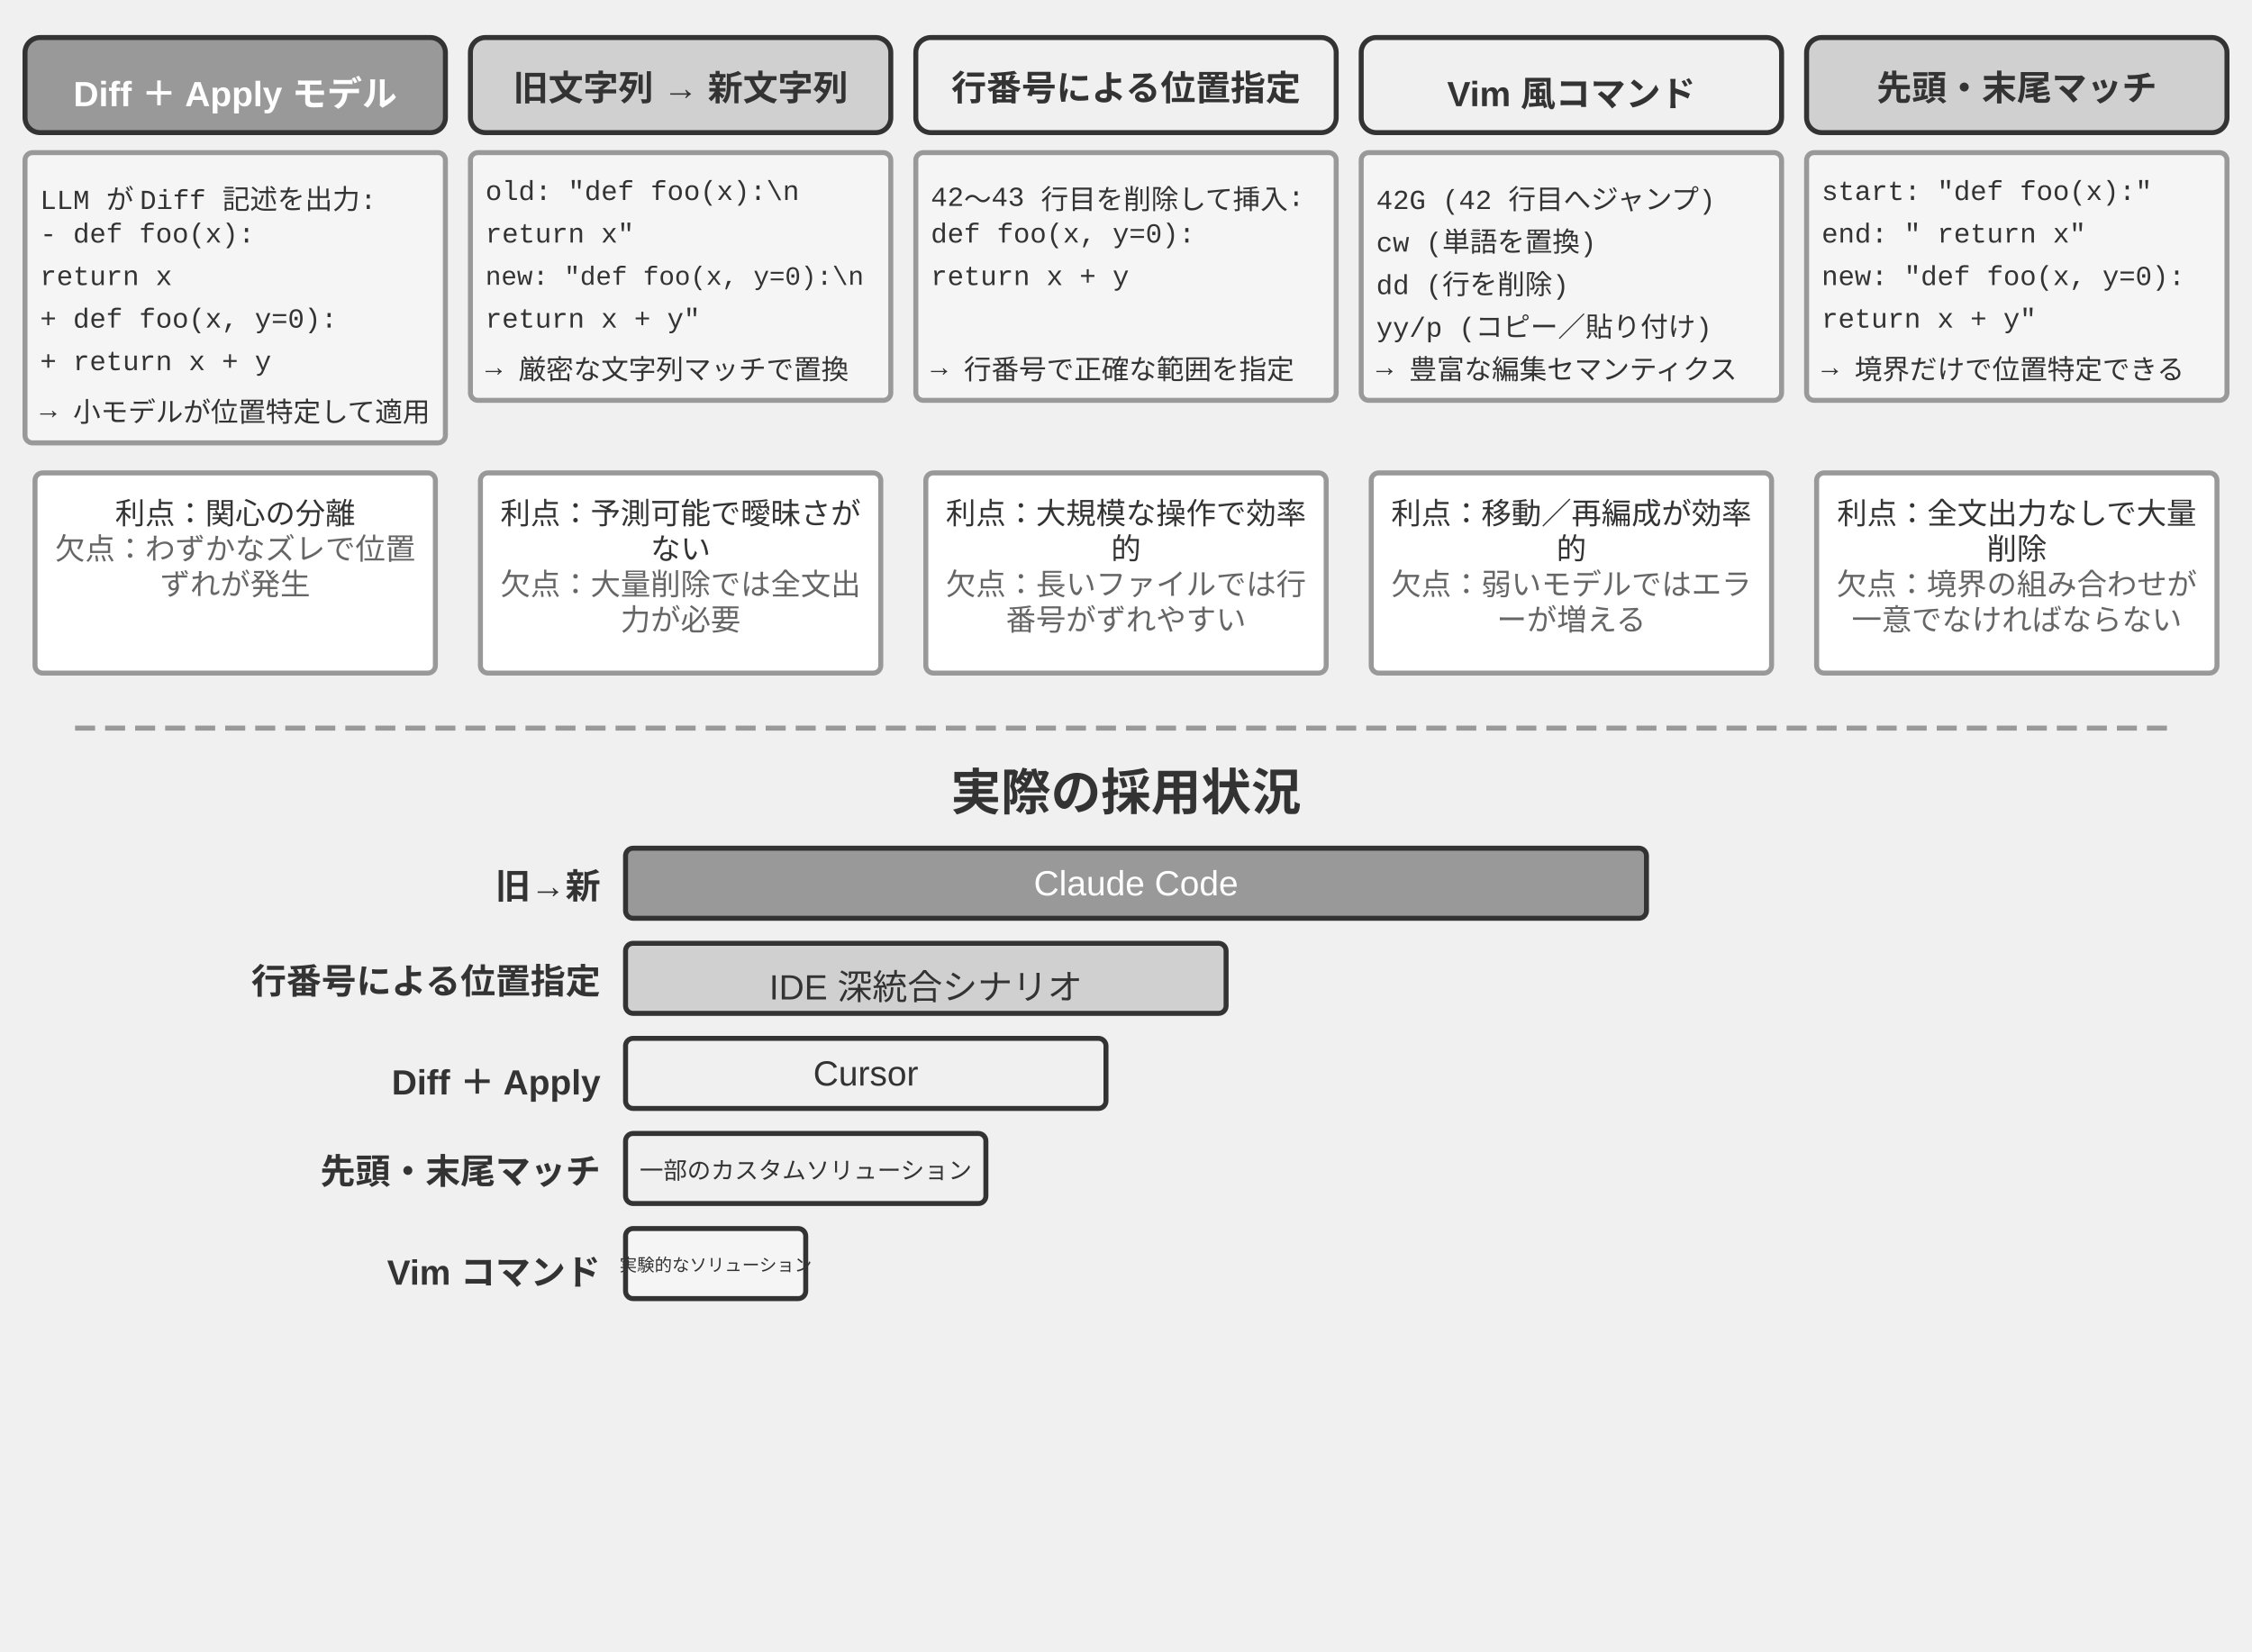
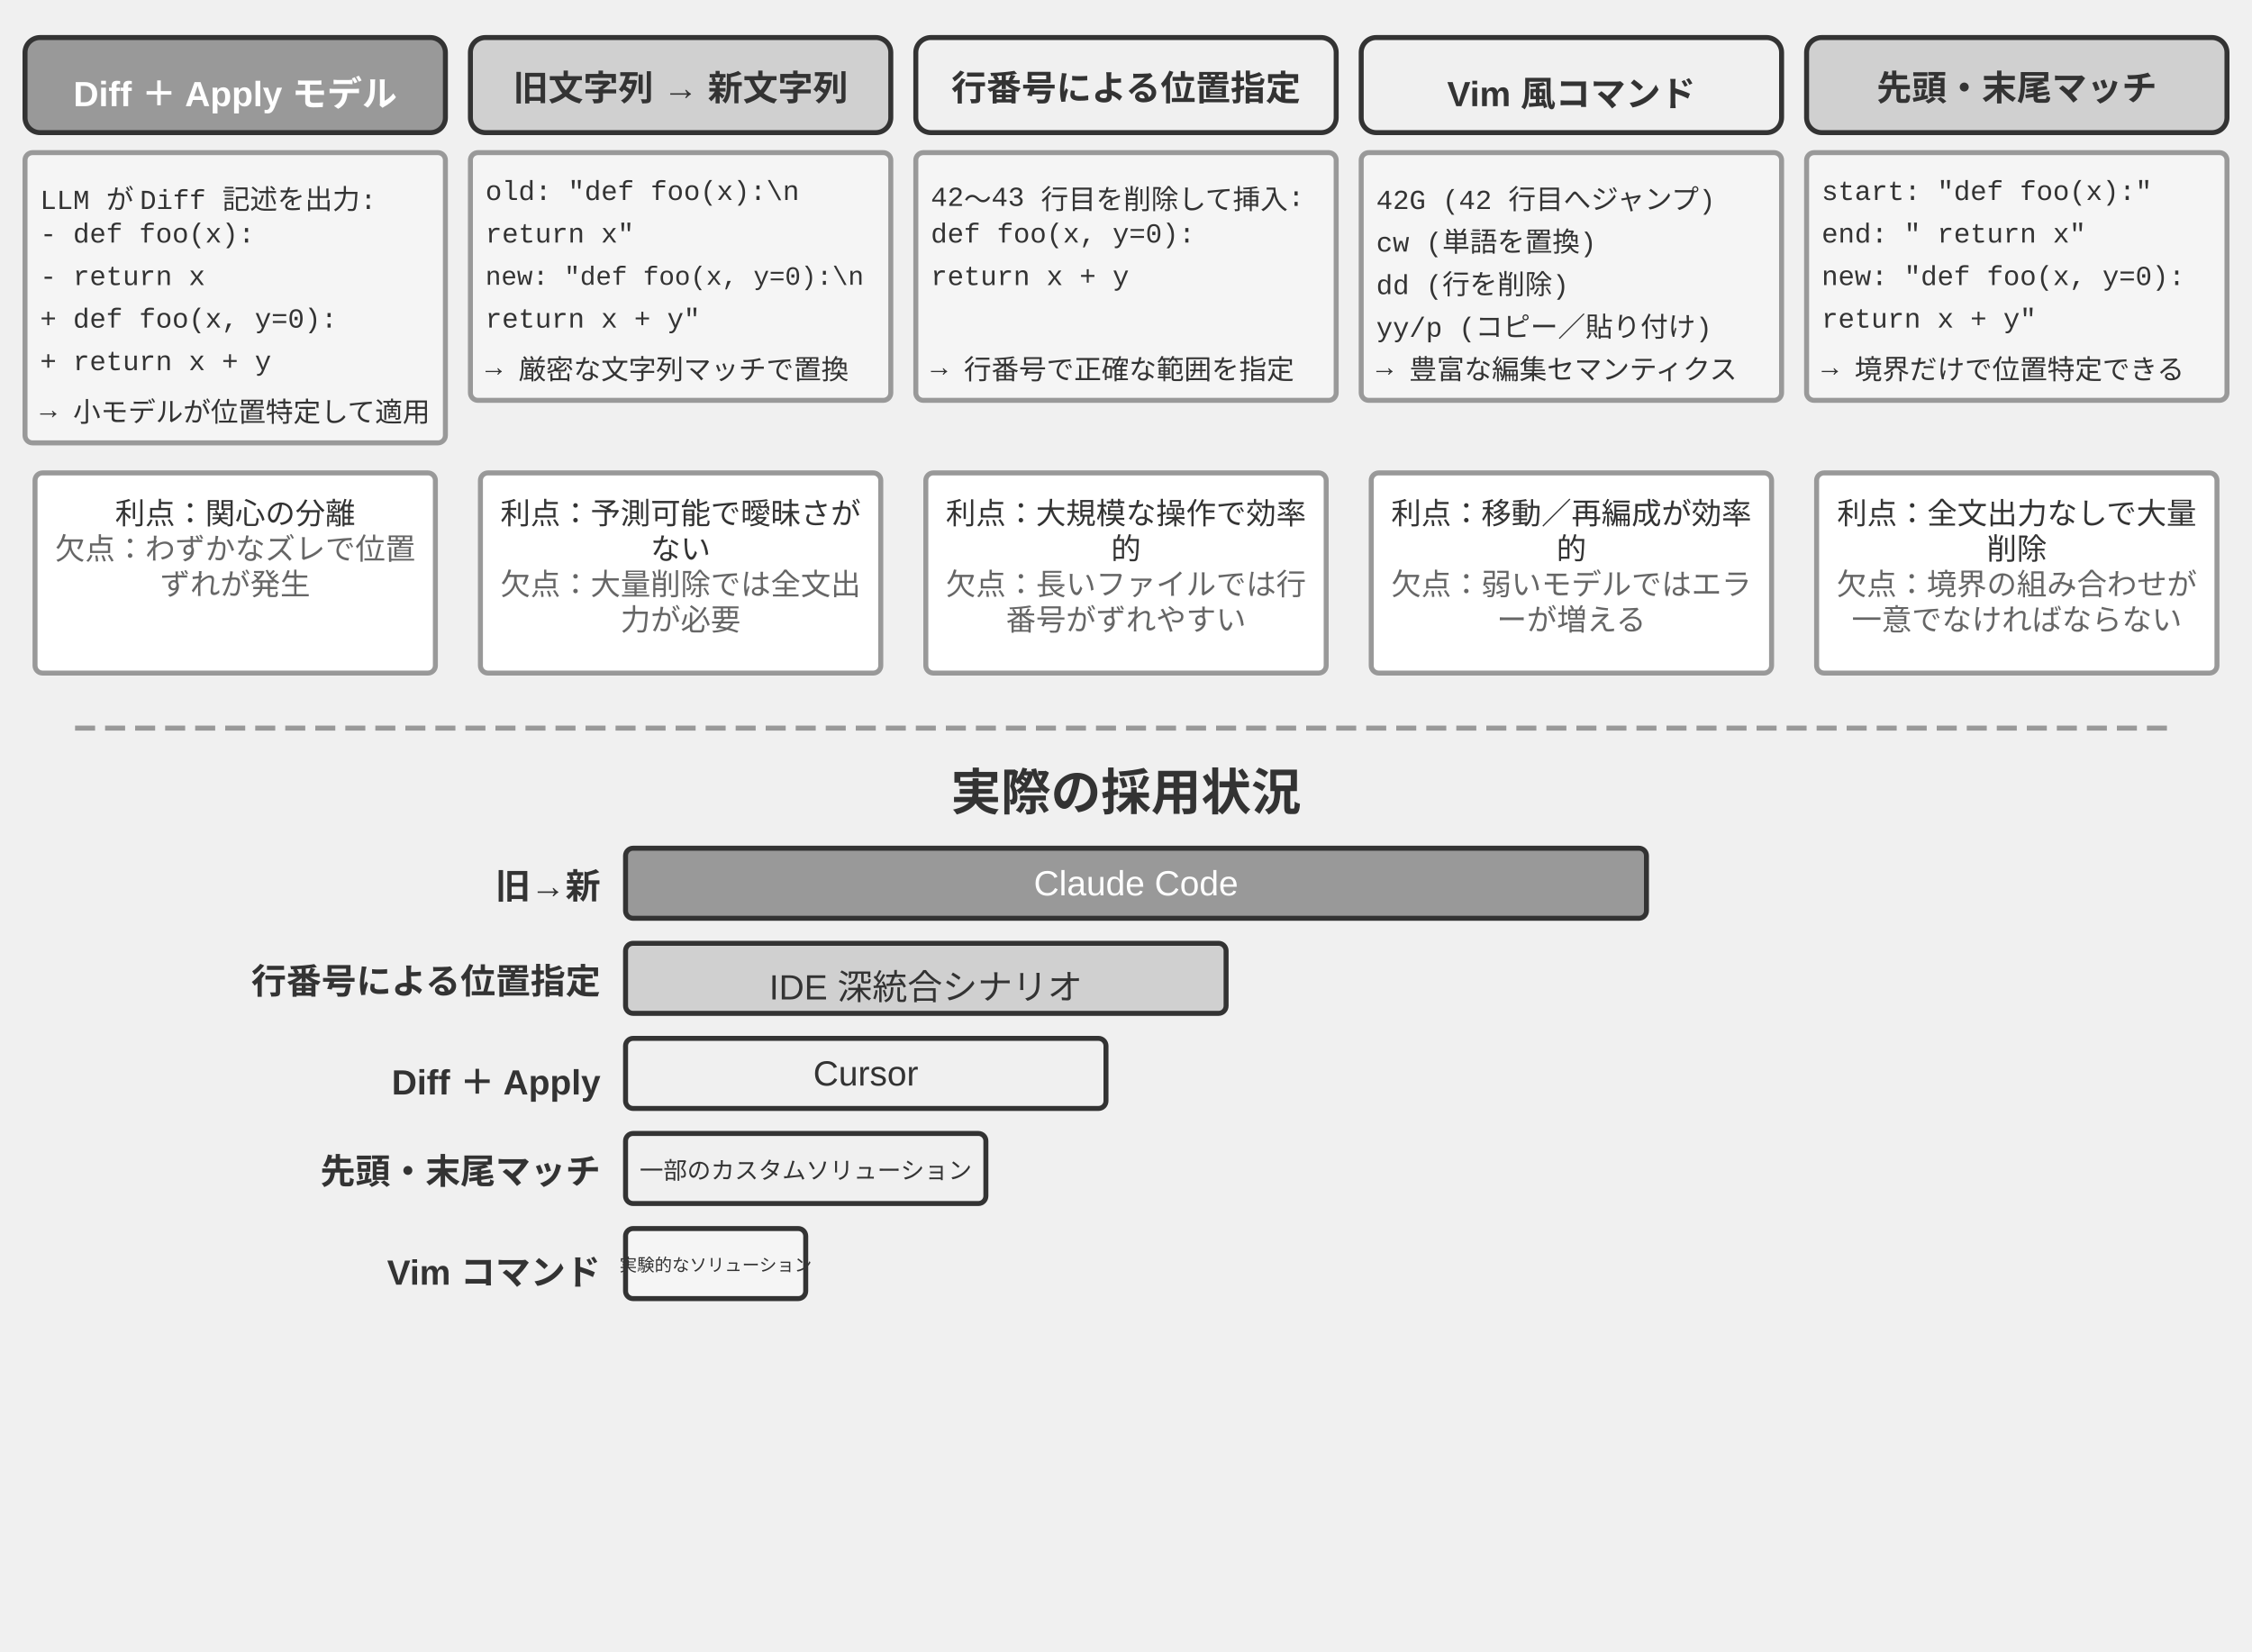
<svg xmlns="http://www.w3.org/2000/svg" viewBox="0 40 900 660" width="900" height="660" style="background:#ffffff">
  <defs>
    <marker id="ah" markerWidth="12" markerHeight="8" refX="12" refY="4" orient="auto">
      <polygon points="0 0, 12 4, 0 8" fill="#333333" />
    </marker>
    <marker id="ah-light" markerWidth="12" markerHeight="8" refX="12" refY="4" orient="auto">
      <polygon points="0 0, 12 4, 0 8" fill="#999999" />
    </marker>
  </defs>
  <rect x="10.0" y="55" width="168" height="38" rx="6" fill="#999999" stroke="#333333" stroke-width="2" />
  <text x="94.0" y="74" font-family="Arial, 'Helvetica Neue', Helvetica, 'PingFang SC', 'Microsoft YaHei', sans-serif" font-size="14" fill="#ffffff" text-anchor="middle" dominant-baseline="central" font-weight="bold">Diff ＋ Apply モデル</text>
  <rect x="10.0" y="101" width="168" height="116" rx="3" fill="#f5f5f5" stroke="#999999" stroke-width="2" />
  <text x="16.0" y="117" font-family="'Courier New', Courier, monospace" font-size="11" fill="#333333" text-anchor="start" dominant-baseline="central">LLM が Diff 記述を出力:</text>
  <text x="16.0" y="134" font-family="'Courier New', Courier, monospace" font-size="11" fill="#333333" text-anchor="start" dominant-baseline="central">- def foo(x):</text>
-   <text x="16.0" y="151" font-family="'Courier New', Courier, monospace" font-size="11" fill="#333333" text-anchor="start" dominant-baseline="central">    return x</text>
+   <text x="16.0" y="151" font-family="'Courier New', Courier, monospace" font-size="11" fill="#333333" text-anchor="start" dominant-baseline="central">-   return x</text>
  <text x="16.0" y="168" font-family="'Courier New', Courier, monospace" font-size="11" fill="#333333" text-anchor="start" dominant-baseline="central">+ def foo(x, y=0):</text>
  <text x="16.0" y="185" font-family="'Courier New', Courier, monospace" font-size="11" fill="#333333" text-anchor="start" dominant-baseline="central">+   return x + y</text>
  <text x="16.0" y="202" font-family="'Courier New', Courier, monospace" font-size="11" fill="#333333" text-anchor="start" dominant-baseline="central">→ 小モデルが位置特定して適用</text>
  <rect x="14.0" y="229" width="160" height="80" rx="3" fill="#ffffff" stroke="#999999" stroke-width="2" />
  <text x="94.0" y="244.2" font-family="Arial, 'Helvetica Neue', Helvetica, 'PingFang SC', 'Microsoft YaHei', sans-serif" font-size="12" fill="#333333" text-anchor="middle" dominant-baseline="central" font-weight="normal">利点：関心の分離</text>
  <text x="94.0" y="258.36" font-family="Arial, 'Helvetica Neue', Helvetica, 'PingFang SC', 'Microsoft YaHei', sans-serif" font-size="12" fill="#666666" text-anchor="middle" dominant-baseline="central" font-weight="normal">欠点：わずかなズレで位置</text>
  <text x="94.0" y="272.52" font-family="Arial, 'Helvetica Neue', Helvetica, 'PingFang SC', 'Microsoft YaHei', sans-serif" font-size="12" fill="#666666" text-anchor="middle" dominant-baseline="central" font-weight="normal">ずれが発生</text>
  <rect x="188.0" y="55" width="168" height="38" rx="6" fill="#d0d0d0" stroke="#333333" stroke-width="2" />
  <text x="272.0" y="74" font-family="Arial, 'Helvetica Neue', Helvetica, 'PingFang SC', 'Microsoft YaHei', sans-serif" font-size="14" fill="#333333" text-anchor="middle" dominant-baseline="central" font-weight="bold">旧文字列 → 新文字列</text>
  <rect x="188.0" y="101" width="168" height="99" rx="3" fill="#f5f5f5" stroke="#999999" stroke-width="2" />
  <text x="194.0" y="117" font-family="'Courier New', Courier, monospace" font-size="11" fill="#333333" text-anchor="start" dominant-baseline="central">old: "def foo(x):\n</text>
  <text x="194.0" y="134" font-family="'Courier New', Courier, monospace" font-size="11" fill="#333333" text-anchor="start" dominant-baseline="central">       return x"</text>
  <text x="194.0" y="151" font-family="'Courier New', Courier, monospace" font-size="10.5" fill="#333333" text-anchor="start" dominant-baseline="central">new: "def foo(x, y=0):\n</text>
  <text x="194.0" y="168" font-family="'Courier New', Courier, monospace" font-size="11" fill="#333333" text-anchor="start" dominant-baseline="central">       return x + y"</text>
  <text x="194.0" y="185" font-family="'Courier New', Courier, monospace" font-size="11" fill="#333333" text-anchor="start" dominant-baseline="central">→ 厳密な文字列マッチで置換</text>
  <rect x="192.0" y="229" width="160" height="80" rx="3" fill="#ffffff" stroke="#999999" stroke-width="2" />
  <text x="272.0" y="244.2" font-family="Arial, 'Helvetica Neue', Helvetica, 'PingFang SC', 'Microsoft YaHei', sans-serif" font-size="12" fill="#333333" text-anchor="middle" dominant-baseline="central" font-weight="normal">利点：予測可能で曖昧さが</text>
  <text x="272.0" y="258.36" font-family="Arial, 'Helvetica Neue', Helvetica, 'PingFang SC', 'Microsoft YaHei', sans-serif" font-size="12" fill="#333333" text-anchor="middle" dominant-baseline="central" font-weight="normal">ない</text>
  <text x="272.0" y="272.52" font-family="Arial, 'Helvetica Neue', Helvetica, 'PingFang SC', 'Microsoft YaHei', sans-serif" font-size="12" fill="#666666" text-anchor="middle" dominant-baseline="central" font-weight="normal">欠点：大量削除では全文出</text>
  <text x="272.0" y="286.68" font-family="Arial, 'Helvetica Neue', Helvetica, 'PingFang SC', 'Microsoft YaHei', sans-serif" font-size="12" fill="#666666" text-anchor="middle" dominant-baseline="central" font-weight="normal">力が必要</text>
  <rect x="366.0" y="55" width="168" height="38" rx="6" fill="#f0f0f0" stroke="#333333" stroke-width="2" />
  <text x="450.0" y="74" font-family="Arial, 'Helvetica Neue', Helvetica, 'PingFang SC', 'Microsoft YaHei', sans-serif" font-size="14" fill="#333333" text-anchor="middle" dominant-baseline="central" font-weight="bold">行番号による位置指定</text>
  <rect x="366.0" y="101" width="168" height="99" rx="3" fill="#f5f5f5" stroke="#999999" stroke-width="2" />
  <text x="372.0" y="117" font-family="'Courier New', Courier, monospace" font-size="11" fill="#333333" text-anchor="start" dominant-baseline="central">42〜43 行目を削除して挿入:</text>
  <text x="372.0" y="134" font-family="'Courier New', Courier, monospace" font-size="11" fill="#333333" text-anchor="start" dominant-baseline="central">  def foo(x, y=0):</text>
  <text x="372.0" y="151" font-family="'Courier New', Courier, monospace" font-size="11" fill="#333333" text-anchor="start" dominant-baseline="central">    return x + y</text>
  <text x="372.0" y="168" font-family="'Courier New', Courier, monospace" font-size="11" fill="#333333" text-anchor="start" dominant-baseline="central" />
  <text x="372.0" y="185" font-family="'Courier New', Courier, monospace" font-size="11" fill="#333333" text-anchor="start" dominant-baseline="central">→ 行番号で正確な範囲を指定</text>
  <rect x="370.0" y="229" width="160" height="80" rx="3" fill="#ffffff" stroke="#999999" stroke-width="2" />
  <text x="450.0" y="244.2" font-family="Arial, 'Helvetica Neue', Helvetica, 'PingFang SC', 'Microsoft YaHei', sans-serif" font-size="12" fill="#333333" text-anchor="middle" dominant-baseline="central" font-weight="normal">利点：大規模な操作で効率</text>
  <text x="450.0" y="258.36" font-family="Arial, 'Helvetica Neue', Helvetica, 'PingFang SC', 'Microsoft YaHei', sans-serif" font-size="12" fill="#333333" text-anchor="middle" dominant-baseline="central" font-weight="normal">的</text>
  <text x="450.0" y="272.52" font-family="Arial, 'Helvetica Neue', Helvetica, 'PingFang SC', 'Microsoft YaHei', sans-serif" font-size="12" fill="#666666" text-anchor="middle" dominant-baseline="central" font-weight="normal">欠点：長いファイルでは行</text>
  <text x="450.0" y="286.68" font-family="Arial, 'Helvetica Neue', Helvetica, 'PingFang SC', 'Microsoft YaHei', sans-serif" font-size="12" fill="#666666" text-anchor="middle" dominant-baseline="central" font-weight="normal">番号がずれやすい</text>
  <rect x="544.0" y="55" width="168" height="38" rx="6" fill="#f0f0f0" stroke="#333333" stroke-width="2" />
  <text x="628.0" y="74" font-family="Arial, 'Helvetica Neue', Helvetica, 'PingFang SC', 'Microsoft YaHei', sans-serif" font-size="14" fill="#333333" text-anchor="middle" dominant-baseline="central" font-weight="bold">Vim 風コマンド</text>
  <rect x="544.0" y="101" width="168" height="99" rx="3" fill="#f5f5f5" stroke="#999999" stroke-width="2" />
  <text x="550.0" y="117" font-family="'Courier New', Courier, monospace" font-size="11" fill="#333333" text-anchor="start" dominant-baseline="central">42G  (42 行目へジャンプ)</text>
  <text x="550.0" y="134" font-family="'Courier New', Courier, monospace" font-size="11" fill="#333333" text-anchor="start" dominant-baseline="central">cw   (単語を置換)</text>
  <text x="550.0" y="151" font-family="'Courier New', Courier, monospace" font-size="11" fill="#333333" text-anchor="start" dominant-baseline="central">dd   (行を削除)</text>
  <text x="550.0" y="168" font-family="'Courier New', Courier, monospace" font-size="11" fill="#333333" text-anchor="start" dominant-baseline="central">yy/p (コピー／貼り付け)</text>
  <text x="550.0" y="185" font-family="'Courier New', Courier, monospace" font-size="11" fill="#333333" text-anchor="start" dominant-baseline="central">→ 豊富な編集セマンティクス</text>
  <rect x="548.0" y="229" width="160" height="80" rx="3" fill="#ffffff" stroke="#999999" stroke-width="2" />
  <text x="628.0" y="244.2" font-family="Arial, 'Helvetica Neue', Helvetica, 'PingFang SC', 'Microsoft YaHei', sans-serif" font-size="12" fill="#333333" text-anchor="middle" dominant-baseline="central" font-weight="normal">利点：移動／再編成が効率</text>
  <text x="628.0" y="258.36" font-family="Arial, 'Helvetica Neue', Helvetica, 'PingFang SC', 'Microsoft YaHei', sans-serif" font-size="12" fill="#333333" text-anchor="middle" dominant-baseline="central" font-weight="normal">的</text>
  <text x="628.0" y="272.52" font-family="Arial, 'Helvetica Neue', Helvetica, 'PingFang SC', 'Microsoft YaHei', sans-serif" font-size="12" fill="#666666" text-anchor="middle" dominant-baseline="central" font-weight="normal">欠点：弱いモデルではエラ</text>
  <text x="628.0" y="286.68" font-family="Arial, 'Helvetica Neue', Helvetica, 'PingFang SC', 'Microsoft YaHei', sans-serif" font-size="12" fill="#666666" text-anchor="middle" dominant-baseline="central" font-weight="normal">ーが増える</text>
  <rect x="722.0" y="55" width="168" height="38" rx="6" fill="#d0d0d0" stroke="#333333" stroke-width="2" />
  <text x="806.0" y="74" font-family="Arial, 'Helvetica Neue', Helvetica, 'PingFang SC', 'Microsoft YaHei', sans-serif" font-size="14" fill="#333333" text-anchor="middle" dominant-baseline="central" font-weight="bold">先頭・末尾マッチ</text>
  <rect x="722.0" y="101" width="168" height="99" rx="3" fill="#f5f5f5" stroke="#999999" stroke-width="2" />
  <text x="728.0" y="117" font-family="'Courier New', Courier, monospace" font-size="11" fill="#333333" text-anchor="start" dominant-baseline="central">start: "def foo(x):"</text>
  <text x="728.0" y="134" font-family="'Courier New', Courier, monospace" font-size="11" fill="#333333" text-anchor="start" dominant-baseline="central">end:   "    return x"</text>
  <text x="728.0" y="151" font-family="'Courier New', Courier, monospace" font-size="11" fill="#333333" text-anchor="start" dominant-baseline="central">new: "def foo(x, y=0):</text>
  <text x="728.0" y="168" font-family="'Courier New', Courier, monospace" font-size="11" fill="#333333" text-anchor="start" dominant-baseline="central">       return x + y"</text>
  <text x="728.0" y="185" font-family="'Courier New', Courier, monospace" font-size="11" fill="#333333" text-anchor="start" dominant-baseline="central">→ 境界だけで位置特定できる</text>
  <rect x="726.0" y="229" width="160" height="80" rx="3" fill="#ffffff" stroke="#999999" stroke-width="2" />
  <text x="806.0" y="244.2" font-family="Arial, 'Helvetica Neue', Helvetica, 'PingFang SC', 'Microsoft YaHei', sans-serif" font-size="12" fill="#333333" text-anchor="middle" dominant-baseline="central" font-weight="normal">利点：全文出力なしで大量</text>
  <text x="806.0" y="258.36" font-family="Arial, 'Helvetica Neue', Helvetica, 'PingFang SC', 'Microsoft YaHei', sans-serif" font-size="12" fill="#333333" text-anchor="middle" dominant-baseline="central" font-weight="normal">削除</text>
  <text x="806.0" y="272.52" font-family="Arial, 'Helvetica Neue', Helvetica, 'PingFang SC', 'Microsoft YaHei', sans-serif" font-size="12" fill="#666666" text-anchor="middle" dominant-baseline="central" font-weight="normal">欠点：境界の組み合わせが</text>
  <text x="806.0" y="286.68" font-family="Arial, 'Helvetica Neue', Helvetica, 'PingFang SC', 'Microsoft YaHei', sans-serif" font-size="12" fill="#666666" text-anchor="middle" dominant-baseline="central" font-weight="normal">一意でなければならない</text>
  <line x1="30" y1="331" x2="870" y2="331" stroke="#999999" stroke-width="2" stroke-dasharray="8,4" />
  <text x="450.0" y="355" font-family="Arial, 'Helvetica Neue', Helvetica, 'PingFang SC', 'Microsoft YaHei', sans-serif" font-size="20" fill="#333333" text-anchor="middle" dominant-baseline="central" font-weight="bold">実際の採用状況</text>
  <text x="240" y="393" font-family="Arial, 'Helvetica Neue', Helvetica, 'PingFang SC', 'Microsoft YaHei', sans-serif" font-size="14" fill="#333333" text-anchor="end" dominant-baseline="central" font-weight="bold">旧→新</text>
  <rect x="250" y="379" width="408.0" height="28" rx="3" fill="#999999" stroke="#333333" stroke-width="2" />
  <text x="454.0" y="393" font-family="Arial, 'Helvetica Neue', Helvetica, 'PingFang SC', 'Microsoft YaHei', sans-serif" font-size="14" fill="#ffffff" text-anchor="middle" dominant-baseline="central" font-weight="normal">Claude Code</text>
  <text x="240" y="431" font-family="Arial, 'Helvetica Neue', Helvetica, 'PingFang SC', 'Microsoft YaHei', sans-serif" font-size="14" fill="#333333" text-anchor="end" dominant-baseline="central" font-weight="bold">行番号による位置指定</text>
  <rect x="250" y="417" width="240.0" height="28" rx="3" fill="#d0d0d0" stroke="#333333" stroke-width="2" />
  <text x="370.0" y="431" font-family="Arial, 'Helvetica Neue', Helvetica, 'PingFang SC', 'Microsoft YaHei', sans-serif" font-size="14" fill="#333333" text-anchor="middle" dominant-baseline="central" font-weight="normal">IDE 深統合シナリオ</text>
  <text x="240" y="469" font-family="Arial, 'Helvetica Neue', Helvetica, 'PingFang SC', 'Microsoft YaHei', sans-serif" font-size="14" fill="#333333" text-anchor="end" dominant-baseline="central" font-weight="bold">Diff ＋ Apply</text>
  <rect x="250" y="455" width="192.0" height="28" rx="3" fill="#f0f0f0" stroke="#333333" stroke-width="2" />
  <text x="346.0" y="469" font-family="Arial, 'Helvetica Neue', Helvetica, 'PingFang SC', 'Microsoft YaHei', sans-serif" font-size="14" fill="#333333" text-anchor="middle" dominant-baseline="central" font-weight="normal">Cursor</text>
  <text x="240" y="507" font-family="Arial, 'Helvetica Neue', Helvetica, 'PingFang SC', 'Microsoft YaHei', sans-serif" font-size="14" fill="#333333" text-anchor="end" dominant-baseline="central" font-weight="bold">先頭・末尾マッチ</text>
  <rect x="250" y="493" width="144.0" height="28" rx="3" fill="#f0f0f0" stroke="#333333" stroke-width="2" />
  <text x="322.0" y="507" font-family="Arial, 'Helvetica Neue', Helvetica, 'PingFang SC', 'Microsoft YaHei', sans-serif" font-size="9.5" fill="#333333" text-anchor="middle" dominant-baseline="central" font-weight="normal">一部のカスタムソリューション</text>
  <text x="240" y="545" font-family="Arial, 'Helvetica Neue', Helvetica, 'PingFang SC', 'Microsoft YaHei', sans-serif" font-size="14" fill="#333333" text-anchor="end" dominant-baseline="central" font-weight="bold">Vim コマンド</text>
  <rect x="250" y="531" width="72.0" height="28" rx="3" fill="#f5f5f5" stroke="#333333" stroke-width="2" />
  <text x="286.0" y="545" font-family="Arial, 'Helvetica Neue', Helvetica, 'PingFang SC', 'Microsoft YaHei', sans-serif" font-size="7" fill="#333333" text-anchor="middle" dominant-baseline="central" font-weight="normal">実験的なソリューション</text>
</svg>
